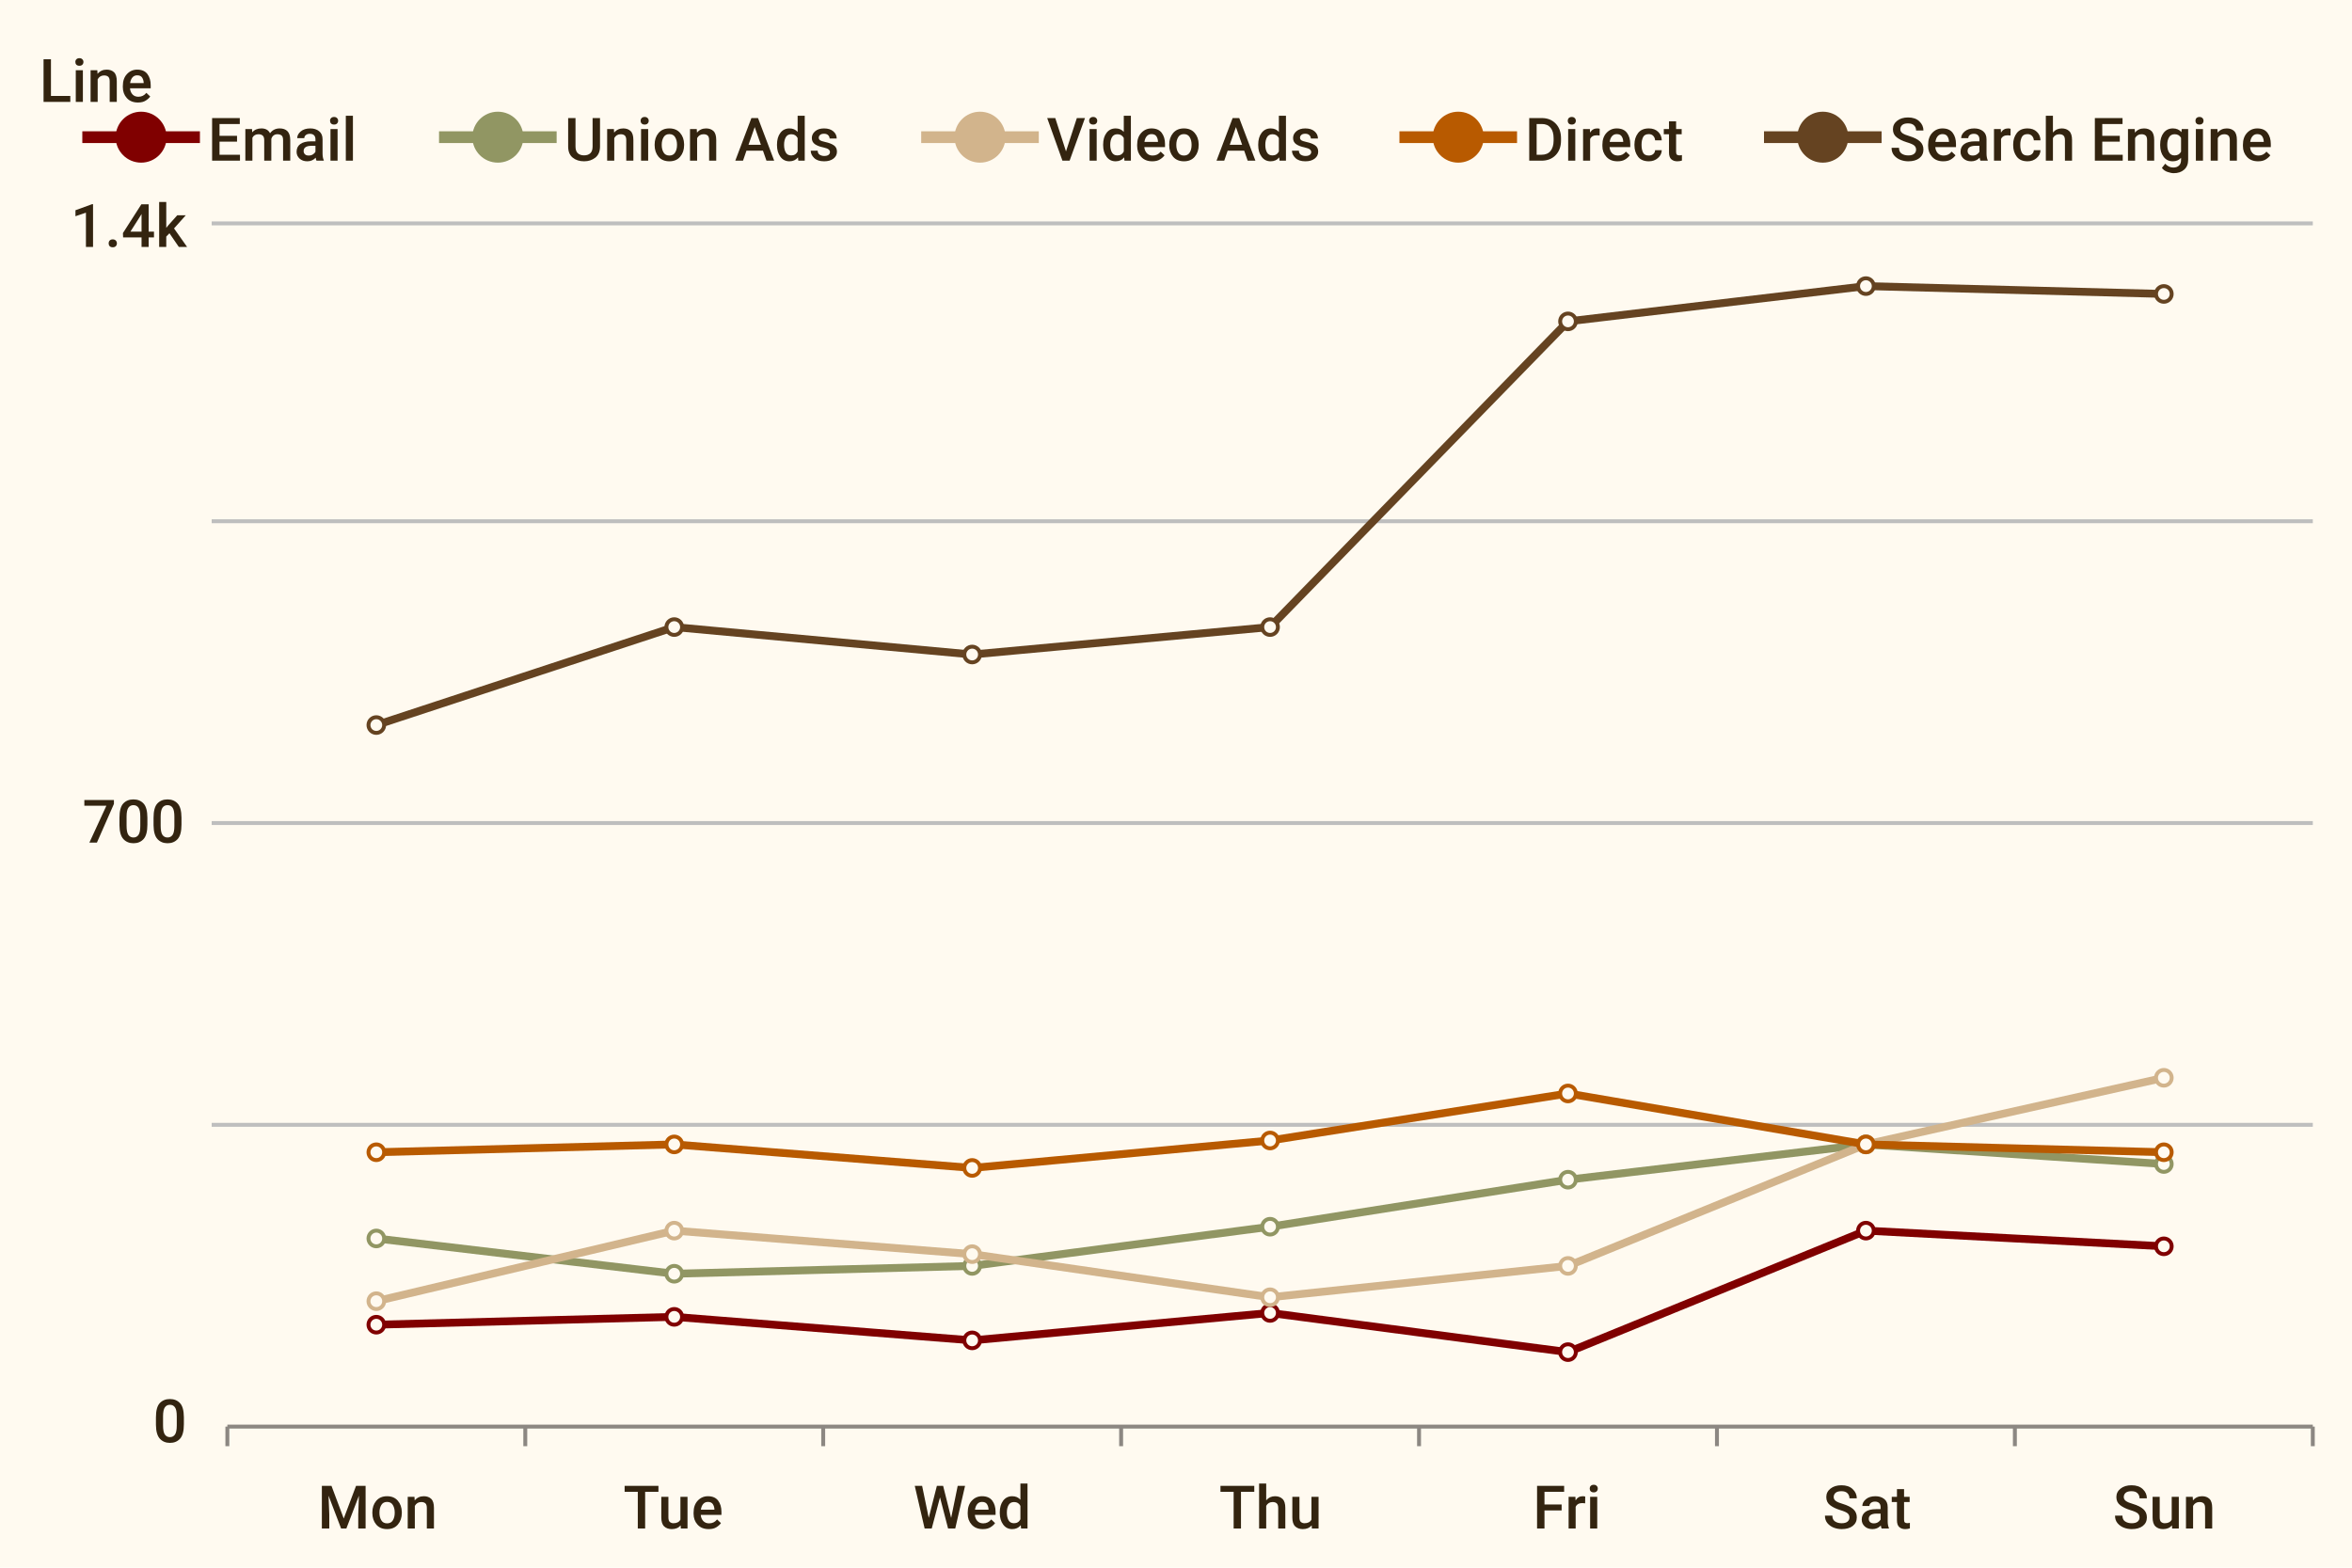
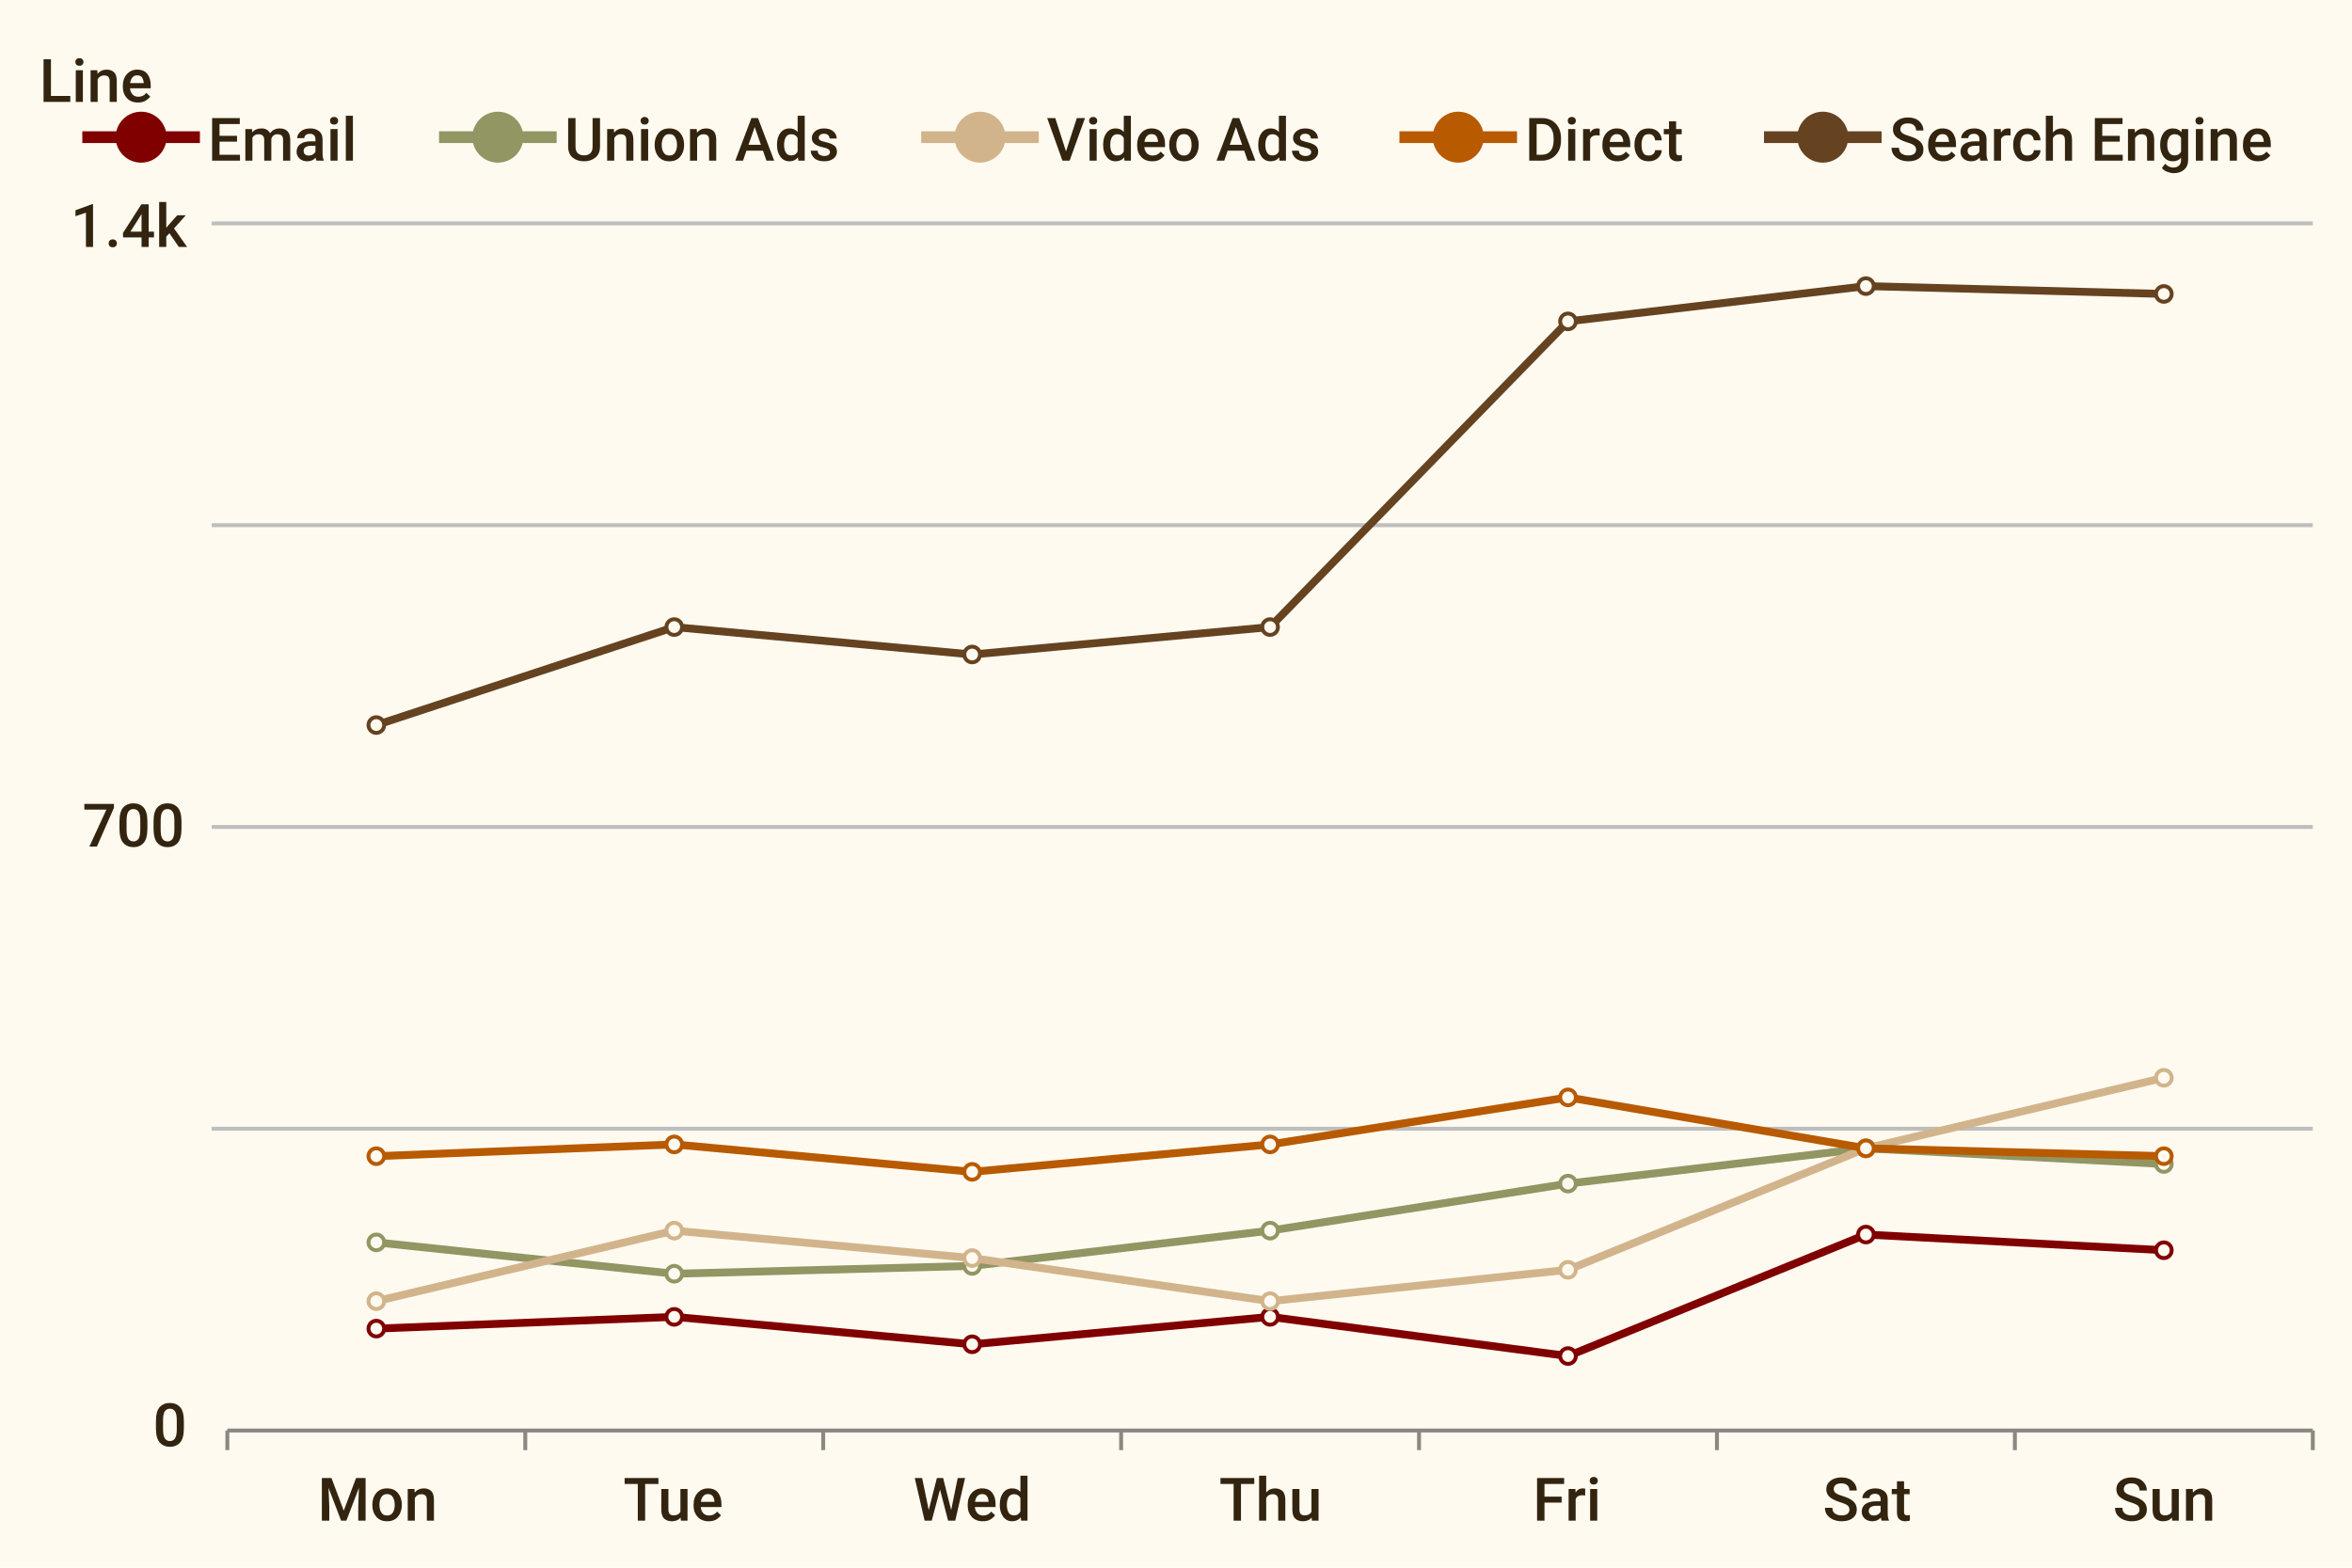
<svg xmlns="http://www.w3.org/2000/svg" viewBox="0 0 600 400">
  <path d="M 0 0 L 600 0 L 600 400 L 0 400 L 0 0" style="stroke:none;fill:rgb(255,250,240)" />
  <text x="10" y="26" style="stroke:none;fill:rgb(51,36,16);font-size:15.3px;font-family:'Roboto Medium',sans-serif">Line</text>
  <path d="M 21 35 L 51 35" style="stroke-width:3;stroke:maroon;fill:none" />
  <circle cx="36" cy="35" r="5" style="stroke-width:3;stroke:maroon;fill:maroon" />
  <text x="53" y="41" style="stroke:none;fill:rgb(51,36,16);font-size:15.3px;font-family:'Roboto Medium',sans-serif">Email</text>
  <path d="M 112 35 L 142 35" style="stroke-width:3;stroke:rgb(145,150,99);fill:none" />
  <circle cx="127" cy="35" r="5" style="stroke-width:3;stroke:rgb(145,150,99);fill:rgb(145,150,99)" />
  <text x="144" y="41" style="stroke:none;fill:rgb(51,36,16);font-size:15.3px;font-family:'Roboto Medium',sans-serif">Union Ads</text>
  <path d="M 235 35 L 265 35" style="stroke-width:3;stroke:rgb(210,180,140);fill:none" />
  <circle cx="250" cy="35" r="5" style="stroke-width:3;stroke:rgb(210,180,140);fill:rgb(210,180,140)" />
  <text x="267" y="41" style="stroke:none;fill:rgb(51,36,16);font-size:15.3px;font-family:'Roboto Medium',sans-serif">Video Ads</text>
  <path d="M 357 35 L 387 35" style="stroke-width:3;stroke:rgb(184,90,0);fill:none" />
  <circle cx="372" cy="35" r="5" style="stroke-width:3;stroke:rgb(184,90,0);fill:rgb(184,90,0)" />
  <text x="389" y="41" style="stroke:none;fill:rgb(51,36,16);font-size:15.3px;font-family:'Roboto Medium',sans-serif">Direct</text>
  <path d="M 450 35 L 480 35" style="stroke-width:3;stroke:rgb(101,67,33);fill:none" />
  <circle cx="465" cy="35" r="5" style="stroke-width:3;stroke:rgb(101,67,33);fill:rgb(101,67,33)" />
  <text x="482" y="41" style="stroke:none;fill:rgb(51,36,16);font-size:15.3px;font-family:'Roboto Medium',sans-serif">Search Engine</text>
  <text x="18" y="63" style="stroke:none;fill:rgb(51,36,16);font-size:15.3px;font-family:'Roboto Medium',sans-serif">1.4k</text>
-   <text x="21" y="215" style="stroke:none;fill:rgb(51,36,16);font-size:15.3px;font-family:'Roboto Medium',sans-serif">700</text>
-   <text x="39" y="368" style="stroke:none;fill:rgb(51,36,16);font-size:15.3px;font-family:'Roboto Medium',sans-serif">0</text>
+   <text x="21" y="216" style="stroke:none;fill:rgb(51,36,16);font-size:15.3px;font-family:'Roboto Medium',sans-serif">700</text>
+   <text x="39" y="369" style="stroke:none;fill:rgb(51,36,16);font-size:15.3px;font-family:'Roboto Medium',sans-serif">0</text>
  <path d="M 54 57 L 590 57" style="stroke-width:1;stroke:rgb(190,190,190);fill:none" />
-   <path d="M 54 133 L 590 133" style="stroke-width:1;stroke:rgb(190,190,190);fill:none" />
-   <path d="M 54 210 L 590 210" style="stroke-width:1;stroke:rgb(190,190,190);fill:none" />
-   <path d="M 54 287 L 590 287" style="stroke-width:1;stroke:rgb(190,190,190);fill:none" />
-   <path d="M 58 364 L 590 364" style="stroke-width:1;stroke:rgb(140,135,130);fill:none" />
-   <path d="M 58 369 L 58 364" style="stroke-width:1;stroke:rgb(140,135,130);fill:none" />
-   <path d="M 134 369 L 134 364" style="stroke-width:1;stroke:rgb(140,135,130);fill:none" />
-   <path d="M 210 369 L 210 364" style="stroke-width:1;stroke:rgb(140,135,130);fill:none" />
-   <path d="M 286 369 L 286 364" style="stroke-width:1;stroke:rgb(140,135,130);fill:none" />
-   <path d="M 362 369 L 362 364" style="stroke-width:1;stroke:rgb(140,135,130);fill:none" />
-   <path d="M 438 369 L 438 364" style="stroke-width:1;stroke:rgb(140,135,130);fill:none" />
-   <path d="M 514 369 L 514 364" style="stroke-width:1;stroke:rgb(140,135,130);fill:none" />
-   <path d="M 590 369 L 590 364" style="stroke-width:1;stroke:rgb(140,135,130);fill:none" />
-   <text x="81" y="390" style="stroke:none;fill:rgb(51,36,16);font-size:15.3px;font-family:'Roboto Medium',sans-serif">Mon</text>
-   <text x="159" y="390" style="stroke:none;fill:rgb(51,36,16);font-size:15.3px;font-family:'Roboto Medium',sans-serif">Tue</text>
-   <text x="233" y="390" style="stroke:none;fill:rgb(51,36,16);font-size:15.3px;font-family:'Roboto Medium',sans-serif">Wed</text>
-   <text x="311" y="390" style="stroke:none;fill:rgb(51,36,16);font-size:15.3px;font-family:'Roboto Medium',sans-serif">Thu</text>
-   <text x="391" y="390" style="stroke:none;fill:rgb(51,36,16);font-size:15.3px;font-family:'Roboto Medium',sans-serif">Fri</text>
-   <text x="465" y="390" style="stroke:none;fill:rgb(51,36,16);font-size:15.3px;font-family:'Roboto Medium',sans-serif">Sat</text>
-   <text x="539" y="390" style="stroke:none;fill:rgb(51,36,16);font-size:15.3px;font-family:'Roboto Medium',sans-serif">Sun</text>
-   <path d="M 96 338 L 172 336 L 248 342 L 324 335 L 400 345 L 476 314 L 552 318" style="stroke-width:2;stroke:maroon;fill:none" />
-   <circle cx="96" cy="338" r="2" style="stroke-width:1;stroke:maroon;fill:rgb(255,250,240)" />
+   <path d="M 54 134 L 590 134" style="stroke-width:1;stroke:rgb(190,190,190);fill:none" />
+   <path d="M 54 211 L 590 211" style="stroke-width:1;stroke:rgb(190,190,190);fill:none" />
+   <path d="M 54 288 L 590 288" style="stroke-width:1;stroke:rgb(190,190,190);fill:none" />
+   <path d="M 58 365 L 590 365" style="stroke-width:1;stroke:rgb(140,135,130);fill:none" />
+   <path d="M 58 370 L 58 365" style="stroke-width:1;stroke:rgb(140,135,130);fill:none" />
+   <path d="M 134 370 L 134 365" style="stroke-width:1;stroke:rgb(140,135,130);fill:none" />
+   <path d="M 210 370 L 210 365" style="stroke-width:1;stroke:rgb(140,135,130);fill:none" />
+   <path d="M 286 370 L 286 365" style="stroke-width:1;stroke:rgb(140,135,130);fill:none" />
+   <path d="M 362 370 L 362 365" style="stroke-width:1;stroke:rgb(140,135,130);fill:none" />
+   <path d="M 438 370 L 438 365" style="stroke-width:1;stroke:rgb(140,135,130);fill:none" />
+   <path d="M 514 370 L 514 365" style="stroke-width:1;stroke:rgb(140,135,130);fill:none" />
+   <path d="M 590 370 L 590 365" style="stroke-width:1;stroke:rgb(140,135,130);fill:none" />
+   <text x="81" y="388" style="stroke:none;fill:rgb(51,36,16);font-size:15.3px;font-family:'Roboto Medium',sans-serif">Mon</text>
+   <text x="159" y="388" style="stroke:none;fill:rgb(51,36,16);font-size:15.3px;font-family:'Roboto Medium',sans-serif">Tue</text>
+   <text x="233" y="388" style="stroke:none;fill:rgb(51,36,16);font-size:15.3px;font-family:'Roboto Medium',sans-serif">Wed</text>
+   <text x="311" y="388" style="stroke:none;fill:rgb(51,36,16);font-size:15.3px;font-family:'Roboto Medium',sans-serif">Thu</text>
+   <text x="391" y="388" style="stroke:none;fill:rgb(51,36,16);font-size:15.3px;font-family:'Roboto Medium',sans-serif">Fri</text>
+   <text x="465" y="388" style="stroke:none;fill:rgb(51,36,16);font-size:15.3px;font-family:'Roboto Medium',sans-serif">Sat</text>
+   <text x="539" y="388" style="stroke:none;fill:rgb(51,36,16);font-size:15.3px;font-family:'Roboto Medium',sans-serif">Sun</text>
+   <path d="M 96 339 L 172 336 L 248 343 L 324 336 L 400 346 L 476 315 L 552 319" style="stroke-width:2;stroke:maroon;fill:none" />
+   <circle cx="96" cy="339" r="2" style="stroke-width:1;stroke:maroon;fill:rgb(255,250,240)" />
  <circle cx="172" cy="336" r="2" style="stroke-width:1;stroke:maroon;fill:rgb(255,250,240)" />
-   <circle cx="248" cy="342" r="2" style="stroke-width:1;stroke:maroon;fill:rgb(255,250,240)" />
-   <circle cx="324" cy="335" r="2" style="stroke-width:1;stroke:maroon;fill:rgb(255,250,240)" />
-   <circle cx="400" cy="345" r="2" style="stroke-width:1;stroke:maroon;fill:rgb(255,250,240)" />
-   <circle cx="476" cy="314" r="2" style="stroke-width:1;stroke:maroon;fill:rgb(255,250,240)" />
-   <circle cx="552" cy="318" r="2" style="stroke-width:1;stroke:maroon;fill:rgb(255,250,240)" />
-   <path d="M 96 316 L 172 325 L 248 323 L 324 313 L 400 301 L 476 292 L 552 297" style="stroke-width:2;stroke:rgb(145,150,99);fill:none" />
-   <circle cx="96" cy="316" r="2" style="stroke-width:1;stroke:rgb(145,150,99);fill:rgb(255,250,240)" />
+   <circle cx="248" cy="343" r="2" style="stroke-width:1;stroke:maroon;fill:rgb(255,250,240)" />
+   <circle cx="324" cy="336" r="2" style="stroke-width:1;stroke:maroon;fill:rgb(255,250,240)" />
+   <circle cx="400" cy="346" r="2" style="stroke-width:1;stroke:maroon;fill:rgb(255,250,240)" />
+   <circle cx="476" cy="315" r="2" style="stroke-width:1;stroke:maroon;fill:rgb(255,250,240)" />
+   <circle cx="552" cy="319" r="2" style="stroke-width:1;stroke:maroon;fill:rgb(255,250,240)" />
+   <path d="M 96 317 L 172 325 L 248 323 L 324 314 L 400 302 L 476 293 L 552 297" style="stroke-width:2;stroke:rgb(145,150,99);fill:none" />
+   <circle cx="96" cy="317" r="2" style="stroke-width:1;stroke:rgb(145,150,99);fill:rgb(255,250,240)" />
  <circle cx="172" cy="325" r="2" style="stroke-width:1;stroke:rgb(145,150,99);fill:rgb(255,250,240)" />
  <circle cx="248" cy="323" r="2" style="stroke-width:1;stroke:rgb(145,150,99);fill:rgb(255,250,240)" />
-   <circle cx="324" cy="313" r="2" style="stroke-width:1;stroke:rgb(145,150,99);fill:rgb(255,250,240)" />
-   <circle cx="400" cy="301" r="2" style="stroke-width:1;stroke:rgb(145,150,99);fill:rgb(255,250,240)" />
-   <circle cx="476" cy="292" r="2" style="stroke-width:1;stroke:rgb(145,150,99);fill:rgb(255,250,240)" />
+   <circle cx="324" cy="314" r="2" style="stroke-width:1;stroke:rgb(145,150,99);fill:rgb(255,250,240)" />
+   <circle cx="400" cy="302" r="2" style="stroke-width:1;stroke:rgb(145,150,99);fill:rgb(255,250,240)" />
+   <circle cx="476" cy="293" r="2" style="stroke-width:1;stroke:rgb(145,150,99);fill:rgb(255,250,240)" />
  <circle cx="552" cy="297" r="2" style="stroke-width:1;stroke:rgb(145,150,99);fill:rgb(255,250,240)" />
-   <path d="M 96 332 L 172 314 L 248 320 L 324 331 L 400 323 L 476 292 L 552 275" style="stroke-width:2;stroke:rgb(210,180,140);fill:none" />
+   <path d="M 96 332 L 172 314 L 248 321 L 324 332 L 400 324 L 476 293 L 552 275" style="stroke-width:2;stroke:rgb(210,180,140);fill:none" />
  <circle cx="96" cy="332" r="2" style="stroke-width:1;stroke:rgb(210,180,140);fill:rgb(255,250,240)" />
  <circle cx="172" cy="314" r="2" style="stroke-width:1;stroke:rgb(210,180,140);fill:rgb(255,250,240)" />
-   <circle cx="248" cy="320" r="2" style="stroke-width:1;stroke:rgb(210,180,140);fill:rgb(255,250,240)" />
-   <circle cx="324" cy="331" r="2" style="stroke-width:1;stroke:rgb(210,180,140);fill:rgb(255,250,240)" />
-   <circle cx="400" cy="323" r="2" style="stroke-width:1;stroke:rgb(210,180,140);fill:rgb(255,250,240)" />
-   <circle cx="476" cy="292" r="2" style="stroke-width:1;stroke:rgb(210,180,140);fill:rgb(255,250,240)" />
+   <circle cx="248" cy="321" r="2" style="stroke-width:1;stroke:rgb(210,180,140);fill:rgb(255,250,240)" />
+   <circle cx="324" cy="332" r="2" style="stroke-width:1;stroke:rgb(210,180,140);fill:rgb(255,250,240)" />
+   <circle cx="400" cy="324" r="2" style="stroke-width:1;stroke:rgb(210,180,140);fill:rgb(255,250,240)" />
+   <circle cx="476" cy="293" r="2" style="stroke-width:1;stroke:rgb(210,180,140);fill:rgb(255,250,240)" />
  <circle cx="552" cy="275" r="2" style="stroke-width:1;stroke:rgb(210,180,140);fill:rgb(255,250,240)" />
-   <path d="M 96 294 L 172 292 L 248 298 L 324 291 L 400 279 L 476 292 L 552 294" style="stroke-width:2;stroke:rgb(184,90,0);fill:none" />
-   <circle cx="96" cy="294" r="2" style="stroke-width:1;stroke:rgb(184,90,0);fill:rgb(255,250,240)" />
+   <path d="M 96 295 L 172 292 L 248 299 L 324 292 L 400 280 L 476 293 L 552 295" style="stroke-width:2;stroke:rgb(184,90,0);fill:none" />
+   <circle cx="96" cy="295" r="2" style="stroke-width:1;stroke:rgb(184,90,0);fill:rgb(255,250,240)" />
  <circle cx="172" cy="292" r="2" style="stroke-width:1;stroke:rgb(184,90,0);fill:rgb(255,250,240)" />
-   <circle cx="248" cy="298" r="2" style="stroke-width:1;stroke:rgb(184,90,0);fill:rgb(255,250,240)" />
-   <circle cx="324" cy="291" r="2" style="stroke-width:1;stroke:rgb(184,90,0);fill:rgb(255,250,240)" />
-   <circle cx="400" cy="279" r="2" style="stroke-width:1;stroke:rgb(184,90,0);fill:rgb(255,250,240)" />
-   <circle cx="476" cy="292" r="2" style="stroke-width:1;stroke:rgb(184,90,0);fill:rgb(255,250,240)" />
-   <circle cx="552" cy="294" r="2" style="stroke-width:1;stroke:rgb(184,90,0);fill:rgb(255,250,240)" />
+   <circle cx="248" cy="299" r="2" style="stroke-width:1;stroke:rgb(184,90,0);fill:rgb(255,250,240)" />
+   <circle cx="324" cy="292" r="2" style="stroke-width:1;stroke:rgb(184,90,0);fill:rgb(255,250,240)" />
+   <circle cx="400" cy="280" r="2" style="stroke-width:1;stroke:rgb(184,90,0);fill:rgb(255,250,240)" />
+   <circle cx="476" cy="293" r="2" style="stroke-width:1;stroke:rgb(184,90,0);fill:rgb(255,250,240)" />
+   <circle cx="552" cy="295" r="2" style="stroke-width:1;stroke:rgb(184,90,0);fill:rgb(255,250,240)" />
  <path d="M 96 185 L 172 160 L 248 167 L 324 160 L 400 82 L 476 73 L 552 75" style="stroke-width:2;stroke:rgb(101,67,33);fill:none" />
  <circle cx="96" cy="185" r="2" style="stroke-width:1;stroke:rgb(101,67,33);fill:rgb(255,250,240)" />
  <circle cx="172" cy="160" r="2" style="stroke-width:1;stroke:rgb(101,67,33);fill:rgb(255,250,240)" />
  <circle cx="248" cy="167" r="2" style="stroke-width:1;stroke:rgb(101,67,33);fill:rgb(255,250,240)" />
  <circle cx="324" cy="160" r="2" style="stroke-width:1;stroke:rgb(101,67,33);fill:rgb(255,250,240)" />
  <circle cx="400" cy="82" r="2" style="stroke-width:1;stroke:rgb(101,67,33);fill:rgb(255,250,240)" />
  <circle cx="476" cy="73" r="2" style="stroke-width:1;stroke:rgb(101,67,33);fill:rgb(255,250,240)" />
  <circle cx="552" cy="75" r="2" style="stroke-width:1;stroke:rgb(101,67,33);fill:rgb(255,250,240)" />
</svg>
